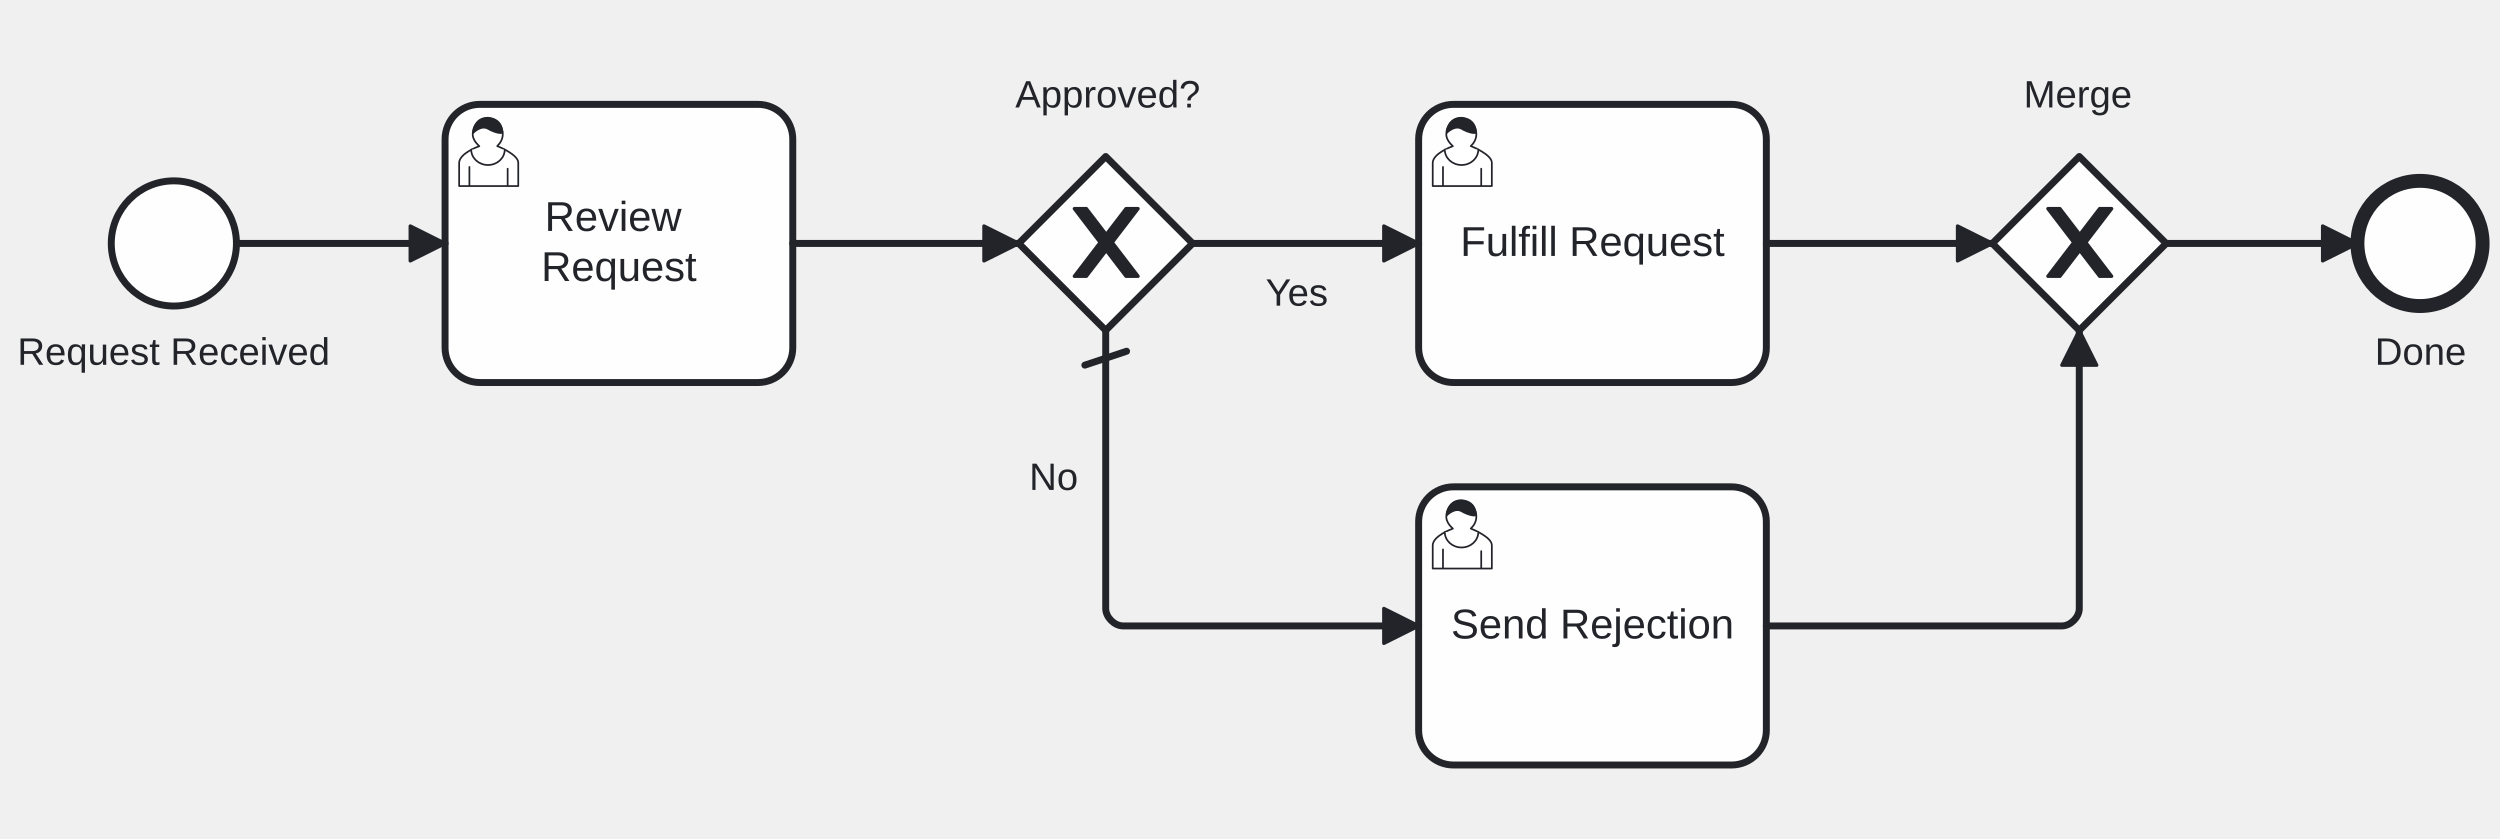
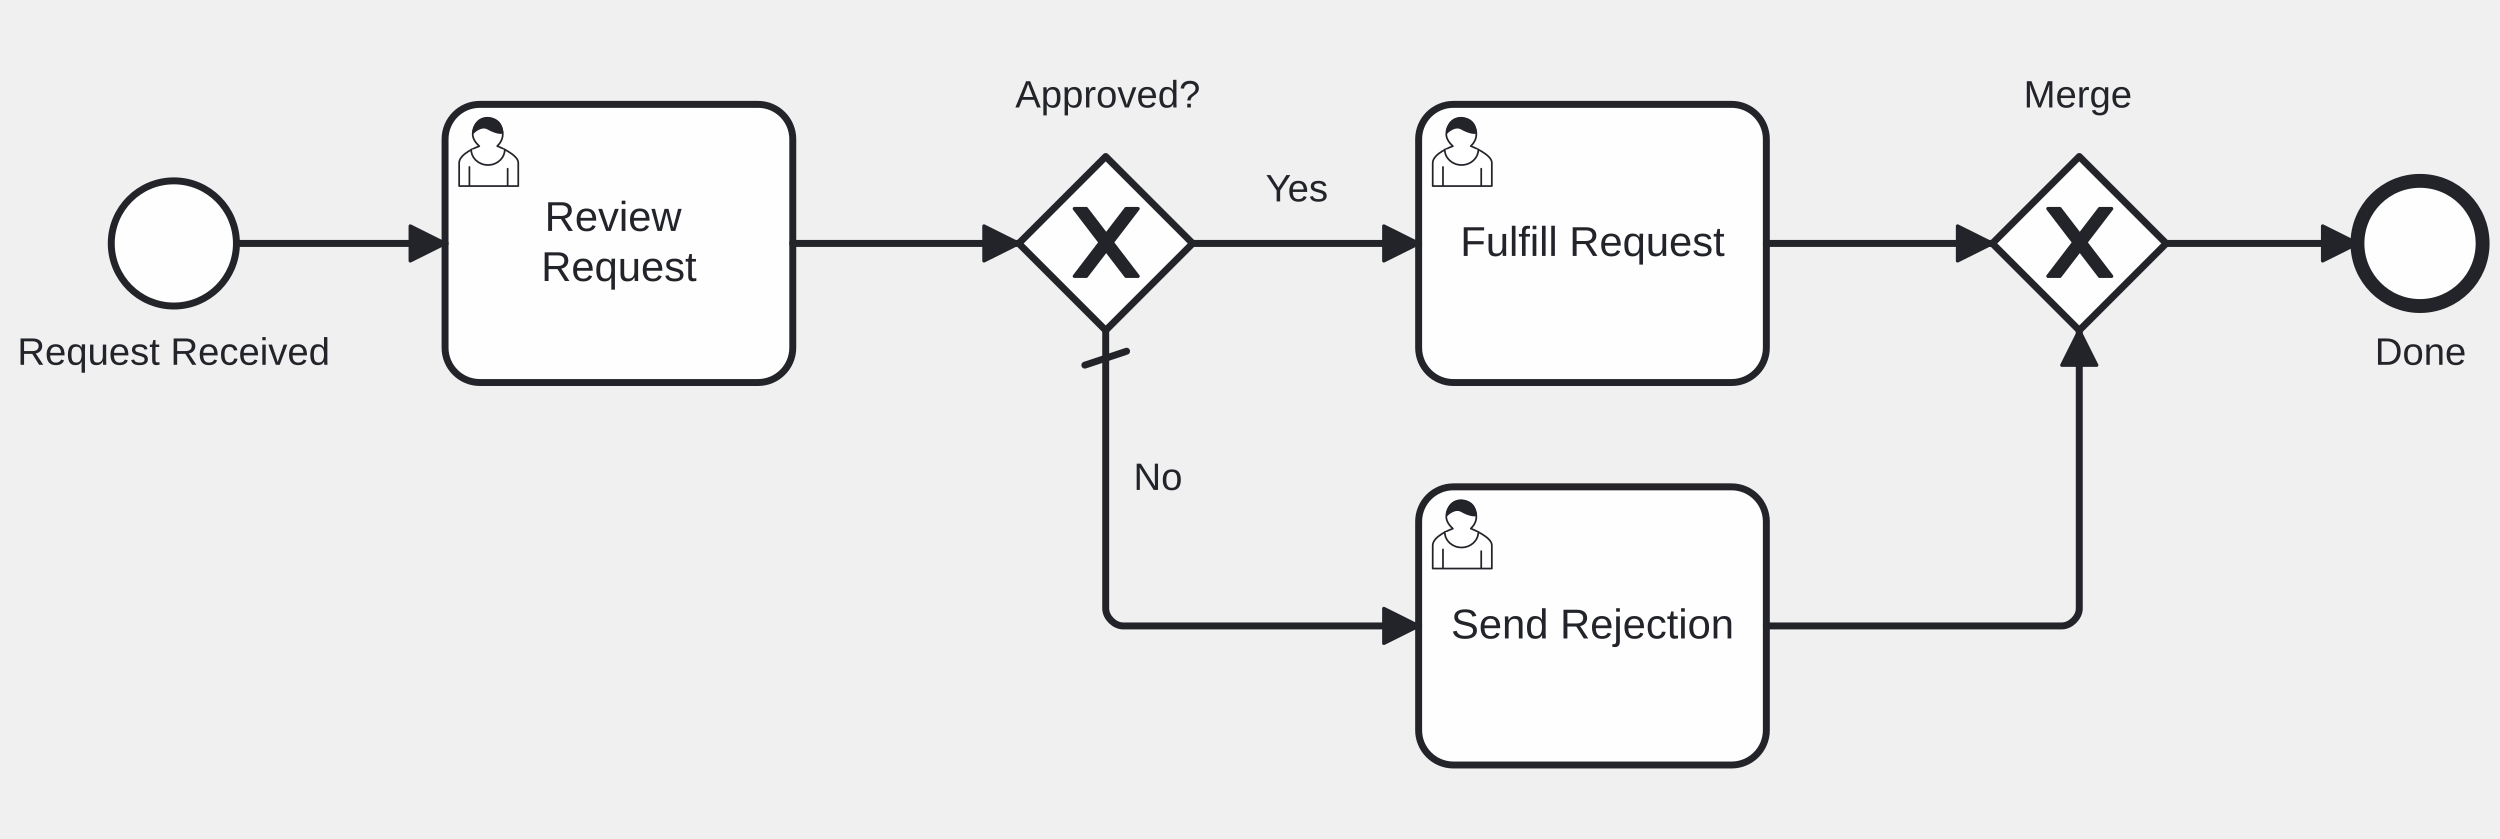
<svg xmlns="http://www.w3.org/2000/svg" width="880" height="295" viewBox="160 86 719 209" version="1.1">
  <g class="djs-group">
    <g class="djs-element djs-shape" data-element-id="Event_0dskcoo" transform="translate(192, 122)" style="display: block;">
      <g class="djs-visual">
        <circle cx="18" cy="18" r="18" style="stroke-linecap: round; stroke-linejoin: round; stroke: hsl(225, 10%, 15%); stroke-width: 2px; fill: white; fill-opacity: 0.95;" />
      </g>
      <rect style="fill: none; stroke-opacity: 0; stroke: white; stroke-width: 15px;" class="djs-hit djs-hit-all" x="0" y="0" width="36" height="36" />
      <circle cx="18" cy="18" r="23" style="fill: none;" class="djs-outline" />
    </g>
  </g>
  <g class="djs-group">
    <g class="djs-element djs-shape" data-element-id="Event_0dskcoo_label" transform="translate(165, 165)" style="display: block;">
      <g class="djs-visual">
        <text style="font-family: Arial, sans-serif; font-size: 11px; font-weight: normal; fill: hsl(225, 10%, 15%);" lineHeight="1.2" class="djs-label">
          <tspan x="0" y="9.9">Request Received</tspan>
        </text>
      </g>
      <rect style="fill: none; stroke-opacity: 0; stroke: white; stroke-width: 15px;" class="djs-hit djs-hit-all" x="0" y="0" width="90" height="14" />
      <rect x="-5" y="-5" rx="4" width="100" height="24" style="fill: none;" class="djs-outline" />
    </g>
  </g>
  <g class="djs-group">
    <g class="djs-element djs-shape" data-element-id="Activity_1a279je" transform="translate(288, 100)" style="display: block;">
      <g class="djs-visual">
        <rect x="0" y="0" width="100" height="80" rx="10" ry="10" style="stroke-linecap: round; stroke-linejoin: round; stroke: hsl(225, 10%, 15%); stroke-width: 2px; fill: white; fill-opacity: 0.95;" />
        <text style="font-family: Arial, sans-serif; font-size: 12px; font-weight: normal; fill: hsl(225, 10%, 15%);" lineHeight="1.2" class="djs-label">
          <tspan x="28.664" y="36.4">Review </tspan>
          <tspan x="27.656" y="50.8">Request</tspan>
        </text>
        <path style="fill: white; stroke-linecap: round; stroke-linejoin: round; stroke: hsl(225, 10%, 15%); stroke-width: 0.5px;" d="m 15,12 c 0.909,-0.845 1.594,-2.049 1.594,-3.385 0,-2.554 -1.805,-4.622 -4.357,-4.622 -2.552,0 -4.288,2.068 -4.288,4.622 0,1.348 0.974,2.562 1.896,3.405 -0.529,0.187 -5.669,2.097 -5.794,4.756 v 6.718 h 17 v -6.718 c 0,-2.298 -5.528,-4.595 -6.051,-4.776 zm -8,6 l 0,5.5 m 11,0 l 0,-5" />
        <path style="fill: white; stroke-linecap: round; stroke-linejoin: round; stroke: hsl(225, 10%, 15%); stroke-width: 0.5px;" d="m 15,12 m 2.162,1.009 c 0,2.447 -2.158,4.431 -4.821,4.431 -2.665,0 -4.822,-1.981 -4.822,-4.431 " />
        <path style="fill: hsl(225, 10%, 15%); stroke-linecap: round; stroke-linejoin: round; stroke: hsl(225, 10%, 15%); stroke-width: 0.5px;" d="m 15,12 m -6.9,-3.80 c 0,0 2.251,-2.358 4.274,-1.177 2.024,1.181 4.221,1.537 4.124,0.965 -0.098,-0.57 -0.117,-3.791 -4.191,-4.136 -3.575,0.001 -4.208,3.367 -4.207,4.348 z" />
      </g>
      <rect style="fill: none; stroke-opacity: 0; stroke: white; stroke-width: 15px;" class="djs-hit djs-hit-all" x="0" y="0" width="100" height="80" />
      <rect x="-5" y="-5" rx="14" width="110" height="90" style="fill: none;" class="djs-outline" />
    </g>
  </g>
  <g class="djs-group">
    <g class="djs-element djs-shape" data-element-id="Gateway_0jdocql" style="display: block;" transform="translate(453, 115)">
      <g class="djs-visual">
        <polygon style="stroke-linecap: round; stroke-linejoin: round; stroke: hsl(225, 10%, 15%); stroke-width: 2px; fill: white; fill-opacity: 0.95;" points="25,0 50,25 25,50 0,25" />
        <path style="fill: hsl(225, 10%, 15%); stroke-linecap: round; stroke-linejoin: round; stroke: hsl(225, 10%, 15%); stroke-width: 1px;" d="m 16,15 7.429,9.714 -7.429,9.714 3.429,0 5.714,-7.464 5.714,7.464 3.429,0 -7.429,-9.714 7.429,-9.714 -3.429,0 -5.714,7.464 -5.714,-7.464 -3.429,0 z" />
      </g>
      <rect style="fill: none; stroke-opacity: 0; stroke: white; stroke-width: 15px;" class="djs-hit djs-hit-all" x="0" y="0" width="50" height="50" />
      <rect style="transform-box: fill-box; transform: rotate(45deg); transform-origin: center; fill: none;" x="2" y="2" rx="4" width="46" height="46" class="djs-outline" />
    </g>
  </g>
  <g class="djs-group">
    <g class="djs-element djs-shape" data-element-id="Gateway_1hd85cz" style="display: block;" transform="translate(733, 115)">
      <g class="djs-visual">
        <polygon style="stroke-linecap: round; stroke-linejoin: round; stroke: hsl(225, 10%, 15%); stroke-width: 2px; fill: white; fill-opacity: 0.95;" points="25,0 50,25 25,50 0,25" />
        <path style="fill: hsl(225, 10%, 15%); stroke-linecap: round; stroke-linejoin: round; stroke: hsl(225, 10%, 15%); stroke-width: 1px;" d="m 16,15 7.429,9.714 -7.429,9.714 3.429,0 5.714,-7.464 5.714,7.464 3.429,0 -7.429,-9.714 7.429,-9.714 -3.429,0 -5.714,7.464 -5.714,-7.464 -3.429,0 z" />
      </g>
      <rect style="fill: none; stroke-opacity: 0; stroke: white; stroke-width: 15px;" class="djs-hit djs-hit-all" x="0" y="0" width="50" height="50" />
      <rect style="transform-box: fill-box; transform: rotate(45deg); transform-origin: center; fill: none;" x="2" y="2" rx="4" width="46" height="46" class="djs-outline" />
    </g>
  </g>
  <g class="djs-group">
    <g class="djs-element djs-shape" data-element-id="Event_0a768vd" style="display: block;" transform="translate(838, 122)">
      <g class="djs-visual">
        <circle cx="18" cy="18" r="18" style="stroke-linecap: round; stroke-linejoin: round; stroke: hsl(225, 10%, 15%); stroke-width: 4px; fill: white; fill-opacity: 0.95;" />
      </g>
      <rect style="fill: none; stroke-opacity: 0; stroke: white; stroke-width: 15px;" class="djs-hit djs-hit-all" x="0" y="0" width="36" height="36" />
      <circle cx="18" cy="18" r="24" style="fill: none;" class="djs-outline" />
    </g>
  </g>
  <g class="djs-group">
    <g class="djs-element djs-shape" data-element-id="Activity_1ra1cd4" style="display: block;" transform="translate(568, 100)">
      <g class="djs-visual">
        <rect x="0" y="0" width="100" height="80" rx="10" ry="10" style="stroke-linecap: round; stroke-linejoin: round; stroke: hsl(225, 10%, 15%); stroke-width: 2px; fill: white; fill-opacity: 0.95;" />
        <text style="font-family: Arial, sans-serif; font-size: 12px; font-weight: normal; fill: hsl(225, 10%, 15%);" lineHeight="1.2" class="djs-label">
          <tspan x="11.99" y="43.6">Fulfill Request</tspan>
        </text>
        <path style="fill: white; stroke-linecap: round; stroke-linejoin: round; stroke: hsl(225, 10%, 15%); stroke-width: 0.5px;" d="m 15,12 c 0.909,-0.845 1.594,-2.049 1.594,-3.385 0,-2.554 -1.805,-4.622 -4.357,-4.622 -2.552,0 -4.288,2.068 -4.288,4.622 0,1.348 0.974,2.562 1.896,3.405 -0.529,0.187 -5.669,2.097 -5.794,4.756 v 6.718 h 17 v -6.718 c 0,-2.298 -5.528,-4.595 -6.051,-4.776 zm -8,6 l 0,5.5 m 11,0 l 0,-5" />
        <path style="fill: white; stroke-linecap: round; stroke-linejoin: round; stroke: hsl(225, 10%, 15%); stroke-width: 0.5px;" d="m 15,12 m 2.162,1.009 c 0,2.447 -2.158,4.431 -4.821,4.431 -2.665,0 -4.822,-1.981 -4.822,-4.431 " />
        <path style="fill: hsl(225, 10%, 15%); stroke-linecap: round; stroke-linejoin: round; stroke: hsl(225, 10%, 15%); stroke-width: 0.5px;" d="m 15,12 m -6.9,-3.80 c 0,0 2.251,-2.358 4.274,-1.177 2.024,1.181 4.221,1.537 4.124,0.965 -0.098,-0.57 -0.117,-3.791 -4.191,-4.136 -3.575,0.001 -4.208,3.367 -4.207,4.348 z" />
      </g>
      <rect style="fill: none; stroke-opacity: 0; stroke: white; stroke-width: 15px;" class="djs-hit djs-hit-all" x="0" y="0" width="100" height="80" />
      <rect x="-5" y="-5" rx="14" width="110" height="90" style="fill: none;" class="djs-outline" />
    </g>
  </g>
  <g class="djs-group">
    <g class="djs-element djs-shape" data-element-id="Activity_0ryvb1v" style="display: block;" transform="translate(568, 210)">
      <g class="djs-visual">
        <rect x="0" y="0" width="100" height="80" rx="10" ry="10" style="stroke-linecap: round; stroke-linejoin: round; stroke: hsl(225, 10%, 15%); stroke-width: 2px; fill: white; fill-opacity: 0.95;" />
        <text style="font-family: Arial, sans-serif; font-size: 12px; font-weight: normal; fill: hsl(225, 10%, 15%);" lineHeight="1.2" class="djs-label">
          <tspan x="9.314" y="43.6">Send Rejection</tspan>
        </text>
        <path style="fill: white; stroke-linecap: round; stroke-linejoin: round; stroke: hsl(225, 10%, 15%); stroke-width: 0.5px;" d="m 15,12 c 0.909,-0.845 1.594,-2.049 1.594,-3.385 0,-2.554 -1.805,-4.622 -4.357,-4.622 -2.552,0 -4.288,2.068 -4.288,4.622 0,1.348 0.974,2.562 1.896,3.405 -0.529,0.187 -5.669,2.097 -5.794,4.756 v 6.718 h 17 v -6.718 c 0,-2.298 -5.528,-4.595 -6.051,-4.776 zm -8,6 l 0,5.5 m 11,0 l 0,-5" />
        <path style="fill: white; stroke-linecap: round; stroke-linejoin: round; stroke: hsl(225, 10%, 15%); stroke-width: 0.5px;" d="m 15,12 m 2.162,1.009 c 0,2.447 -2.158,4.431 -4.821,4.431 -2.665,0 -4.822,-1.981 -4.822,-4.431 " />
        <path style="fill: hsl(225, 10%, 15%); stroke-linecap: round; stroke-linejoin: round; stroke: hsl(225, 10%, 15%); stroke-width: 0.5px;" d="m 15,12 m -6.9,-3.80 c 0,0 2.251,-2.358 4.274,-1.177 2.024,1.181 4.221,1.537 4.124,0.965 -0.098,-0.57 -0.117,-3.791 -4.191,-4.136 -3.575,0.001 -4.208,3.367 -4.207,4.348 z" />
      </g>
      <rect style="fill: none; stroke-opacity: 0; stroke: white; stroke-width: 15px;" class="djs-hit djs-hit-all" x="0" y="0" width="100" height="80" />
      <rect x="-5" y="-5" rx="14" width="110" height="90" style="fill: none;" class="djs-outline" />
    </g>
  </g>
  <g class="djs-group">
    <g class="djs-element djs-connection" data-element-id="Flow_0tql777" style="display: block;">
      <g class="djs-visual">
        <defs>
          <marker id="marker-seq-0" viewBox="0 0 20 20" refX="11" refY="10" markerWidth="10" markerHeight="10" orient="auto">
            <path d="M 1 5 L 11 10 L 1 15 Z" style="stroke-linecap: round; stroke-linejoin: round; stroke: hsl(225, 10%, 15%); stroke-width: 1px; fill: hsl(225, 10%, 15%);" />
          </marker>
        </defs>
        <path style="fill: none; stroke-linecap: round; stroke-linejoin: round; stroke: hsl(225, 10%, 15%); stroke-width: 2px; marker-end: url(#marker-seq-0);" data-corner-radius="5" d="M228,140L288,140" />
      </g>
      <path d="M228,140L288,140" style="fill: none; stroke-opacity: 0; stroke: white; stroke-width: 15px;" class="djs-hit djs-hit-stroke" />
      <rect x="223" y="135" rx="4" width="70" height="10" style="fill: none;" class="djs-outline" />
    </g>
  </g>
  <g class="djs-group">
    <g class="djs-element djs-connection" data-element-id="Flow_1vd4vzj" style="display: block;">
      <g class="djs-visual">
        <defs>
          <marker id="marker-seq-1" viewBox="0 0 20 20" refX="11" refY="10" markerWidth="10" markerHeight="10" orient="auto">
            <path d="M 1 5 L 11 10 L 1 15 Z" style="stroke-linecap: round; stroke-linejoin: round; stroke: hsl(225, 10%, 15%); stroke-width: 1px; fill: hsl(225, 10%, 15%);" />
          </marker>
        </defs>
        <path style="fill: none; stroke-linecap: round; stroke-linejoin: round; stroke: hsl(225, 10%, 15%); stroke-width: 2px; marker-end: url(#marker-seq-1);" data-corner-radius="5" d="M503,140L568,140" />
      </g>
      <path d="M503,140L568,140" style="fill: none; stroke-opacity: 0; stroke: white; stroke-width: 15px;" class="djs-hit djs-hit-stroke" />
      <rect x="498" y="135" rx="4" width="75" height="10" style="fill: none;" class="djs-outline" />
    </g>
  </g>
  <g class="djs-group">
    <g class="djs-element djs-connection" data-element-id="Flow_109need" style="display: block;">
      <g class="djs-visual">
        <defs>
          <marker id="marker-seq-2" viewBox="0 0 20 20" refX="11" refY="10" markerWidth="10" markerHeight="10" orient="auto">
            <path d="M 1 5 L 11 10 L 1 15 Z" style="stroke-linecap: round; stroke-linejoin: round; stroke: hsl(225, 10%, 15%); stroke-width: 1px; fill: hsl(225, 10%, 15%);" />
          </marker>
        </defs>
        <path style="fill: none; stroke-linecap: round; stroke-linejoin: round; stroke: hsl(225, 10%, 15%); stroke-width: 2px; marker-end: url(#marker-seq-2);" data-corner-radius="5" d="M668,140L733,140" />
      </g>
      <path d="M668,140L733,140" style="fill: none; stroke-opacity: 0; stroke: white; stroke-width: 15px;" class="djs-hit djs-hit-stroke" />
      <rect x="663" y="135" rx="4" width="75" height="10" style="fill: none;" class="djs-outline" />
    </g>
  </g>
  <g class="djs-group">
    <g class="djs-element djs-connection" data-element-id="Flow_1juidsl" style="display: block;">
      <g class="djs-visual">
        <defs>
          <marker id="marker-seq-3" viewBox="0 0 20 20" refX="11" refY="10" markerWidth="10" markerHeight="10" orient="auto">
            <path d="M 1 5 L 11 10 L 1 15 Z" style="stroke-linecap: round; stroke-linejoin: round; stroke: hsl(225, 10%, 15%); stroke-width: 1px; fill: hsl(225, 10%, 15%);" />
          </marker>
        </defs>
        <path style="fill: none; stroke-linecap: round; stroke-linejoin: round; stroke: hsl(225, 10%, 15%); stroke-width: 2px; marker-end: url(#marker-seq-3);" data-corner-radius="5" d="M783,140L838,140" />
      </g>
      <path d="M783,140L838,140" style="fill: none; stroke-opacity: 0; stroke: white; stroke-width: 15px;" class="djs-hit djs-hit-stroke" />
      <rect x="778" y="135" rx="4" width="65" height="10" style="fill: none;" class="djs-outline" />
    </g>
  </g>
  <g class="djs-group">
    <g class="djs-element djs-connection" data-element-id="Flow_0pkj4i7" style="display: block;">
      <g class="djs-visual">
        <defs>
          <marker id="marker-seq-4" viewBox="0 0 20 20" refX="11" refY="10" markerWidth="10" markerHeight="10" orient="auto">
            <path d="M 1 5 L 11 10 L 1 15 Z" style="stroke-linecap: round; stroke-linejoin: round; stroke: hsl(225, 10%, 15%); stroke-width: 1px; fill: hsl(225, 10%, 15%);" />
          </marker>
          <marker id="marker-seq-5" viewBox="0 0 20 20" refX="0" refY="10" markerWidth="10" markerHeight="10" orient="auto">
            <path d="M 6 4 L 10 16" style="stroke-linecap: round; stroke-linejoin: round; stroke: hsl(225, 10%, 15%); stroke-width: 2px; fill: none;" />
          </marker>
        </defs>
        <path style="fill: none; stroke-linecap: round; stroke-linejoin: round; stroke: hsl(225, 10%, 15%); stroke-width: 2px; marker-end: url(#marker-seq-4); marker-start: url(#marker-seq-5);" data-corner-radius="5" d="M478,165L478,245C478,247.5,480.5,250,483,250L568,250" />
      </g>
      <path d="M478,165L478,250L568,250" style="fill: none; stroke-opacity: 0; stroke: white; stroke-width: 15px;" class="djs-hit djs-hit-stroke" />
      <rect x="473" y="160" rx="4" width="100" height="95" style="fill: none;" class="djs-outline" />
    </g>
  </g>
  <g class="djs-group">
    <g class="djs-element djs-connection" data-element-id="Flow_1mt6667" style="display: block;">
      <g class="djs-visual">
        <defs>
          <marker id="marker-seq-6" viewBox="0 0 20 20" refX="11" refY="10" markerWidth="10" markerHeight="10" orient="auto">
            <path d="M 1 5 L 11 10 L 1 15 Z" style="stroke-linecap: round; stroke-linejoin: round; stroke: hsl(225, 10%, 15%); stroke-width: 1px; fill: hsl(225, 10%, 15%);" />
          </marker>
        </defs>
        <path style="fill: none; stroke-linecap: round; stroke-linejoin: round; stroke: hsl(225, 10%, 15%); stroke-width: 2px; marker-end: url(#marker-seq-6);" data-corner-radius="5" d="M668,250L753,250C755.5,250,758,247.5,758,245L758,165" />
      </g>
      <path d="M668,250L758,250L758,165" style="fill: none; stroke-opacity: 0; stroke: white; stroke-width: 15px;" class="djs-hit djs-hit-stroke" />
      <rect x="663" y="160" rx="4" width="100" height="95" style="fill: none;" class="djs-outline" />
    </g>
  </g>
  <g class="djs-group">
    <g class="djs-element djs-connection" data-element-id="Flow_0uy0kub" style="display: block;">
      <g class="djs-visual">
        <defs>
          <marker id="marker-seq-7" viewBox="0 0 20 20" refX="11" refY="10" markerWidth="10" markerHeight="10" orient="auto">
            <path d="M 1 5 L 11 10 L 1 15 Z" style="stroke-linecap: round; stroke-linejoin: round; stroke: hsl(225, 10%, 15%); stroke-width: 1px; fill: hsl(225, 10%, 15%);" />
          </marker>
        </defs>
        <path style="fill: none; stroke-linecap: round; stroke-linejoin: round; stroke: hsl(225, 10%, 15%); stroke-width: 2px; marker-end: url(#marker-seq-7);" data-corner-radius="5" d="M388,140L453,140" />
      </g>
      <path d="M388,140L453,140" style="fill: none; stroke-opacity: 0; stroke: white; stroke-width: 15px;" class="djs-hit djs-hit-stroke" />
      <rect x="383" y="135" rx="4" width="75" height="10" style="fill: none;" class="djs-outline" />
    </g>
  </g>
  <g class="djs-group">
    <g class="djs-element djs-shape" data-element-id="Gateway_0jdocql_label" style="display: block;" transform="translate(452, 91)">
      <g class="djs-visual">
        <text style="font-family: Arial, sans-serif; font-size: 11px; font-weight: normal; fill: hsl(225, 10%, 15%);" lineHeight="1.2" class="djs-label">
          <tspan x="0" y="9.9">Approved?</tspan>
        </text>
      </g>
      <rect style="fill: none; stroke-opacity: 0; stroke: white; stroke-width: 15px;" class="djs-hit djs-hit-all" x="0" y="0" width="54" height="14" />
      <rect x="-5" y="-5" rx="4" width="64" height="24" style="fill: none;" class="djs-outline" />
    </g>
  </g>
  <g class="djs-group">
    <g class="djs-element djs-shape" data-element-id="Gateway_1hd85cz_label" style="display: block;" transform="translate(742, 91)">
      <g class="djs-visual">
        <text style="font-family: Arial, sans-serif; font-size: 11px; font-weight: normal; fill: hsl(225, 10%, 15%);" lineHeight="1.2" class="djs-label">
          <tspan x="0" y="9.9">Merge</tspan>
        </text>
      </g>
      <rect style="fill: none; stroke-opacity: 0; stroke: white; stroke-width: 15px;" class="djs-hit djs-hit-all" x="0" y="0" width="32" height="14" />
      <rect x="-5" y="-5" rx="4" width="42" height="24" style="fill: none;" class="djs-outline" />
    </g>
  </g>
  <g class="djs-group">
    <g class="djs-element djs-shape" data-element-id="Event_0a768vd_label" style="display: block;" transform="translate(843, 165)">
      <g class="djs-visual">
        <text style="font-family: Arial, sans-serif; font-size: 11px; font-weight: normal; fill: hsl(225, 10%, 15%);" lineHeight="1.2" class="djs-label">
          <tspan x="0" y="9.9">Done</tspan>
        </text>
      </g>
      <rect style="fill: none; stroke-opacity: 0; stroke: white; stroke-width: 15px;" class="djs-hit djs-hit-all" x="0" y="0" width="27" height="14" />
      <rect x="-5" y="-5" rx="4" width="37" height="24" style="fill: none;" class="djs-outline" />
    </g>
  </g>
  <g class="djs-group">
-     <g class="djs-element djs-shape" data-element-id="Flow_1vd4vzj_label" style="display: block;" transform="translate(524, 148)">
+     <g class="djs-element djs-shape" data-element-id="Flow_1vd4vzj_label" style="display: block;" transform="translate(524, 118)">
      <g class="djs-visual">
        <text style="font-family: Arial, sans-serif; font-size: 11px; font-weight: normal; fill: hsl(225, 10%, 15%);" lineHeight="1.2" class="djs-label">
          <tspan x="0" y="9.9">Yes</tspan>
        </text>
      </g>
      <rect style="fill: none; stroke-opacity: 0; stroke: white; stroke-width: 15px;" class="djs-hit djs-hit-all" x="0" y="0" width="19" height="14" />
      <rect x="-5" y="-5" rx="4" width="29" height="24" style="fill: none;" class="djs-outline" />
    </g>
  </g>
  <g class="djs-group">
-     <g class="djs-element djs-shape" data-element-id="Flow_0pkj4i7_label" style="display: block;" transform="translate(456, 201)">
+     <g class="djs-element djs-shape" data-element-id="Flow_0pkj4i7_label" style="display: block;" transform="translate(486, 201)">
      <g class="djs-visual">
        <text style="font-family: Arial, sans-serif; font-size: 11px; font-weight: normal; fill: hsl(225, 10%, 15%);" lineHeight="1.2" class="djs-label">
          <tspan x="0" y="9.9">No</tspan>
        </text>
      </g>
      <rect style="fill: none; stroke-opacity: 0; stroke: white; stroke-width: 15px;" class="djs-hit djs-hit-all" x="0" y="0" width="15" height="14" />
      <rect x="-5" y="-5" rx="4" width="25" height="24" style="fill: none;" class="djs-outline" />
    </g>
  </g>
</svg>
